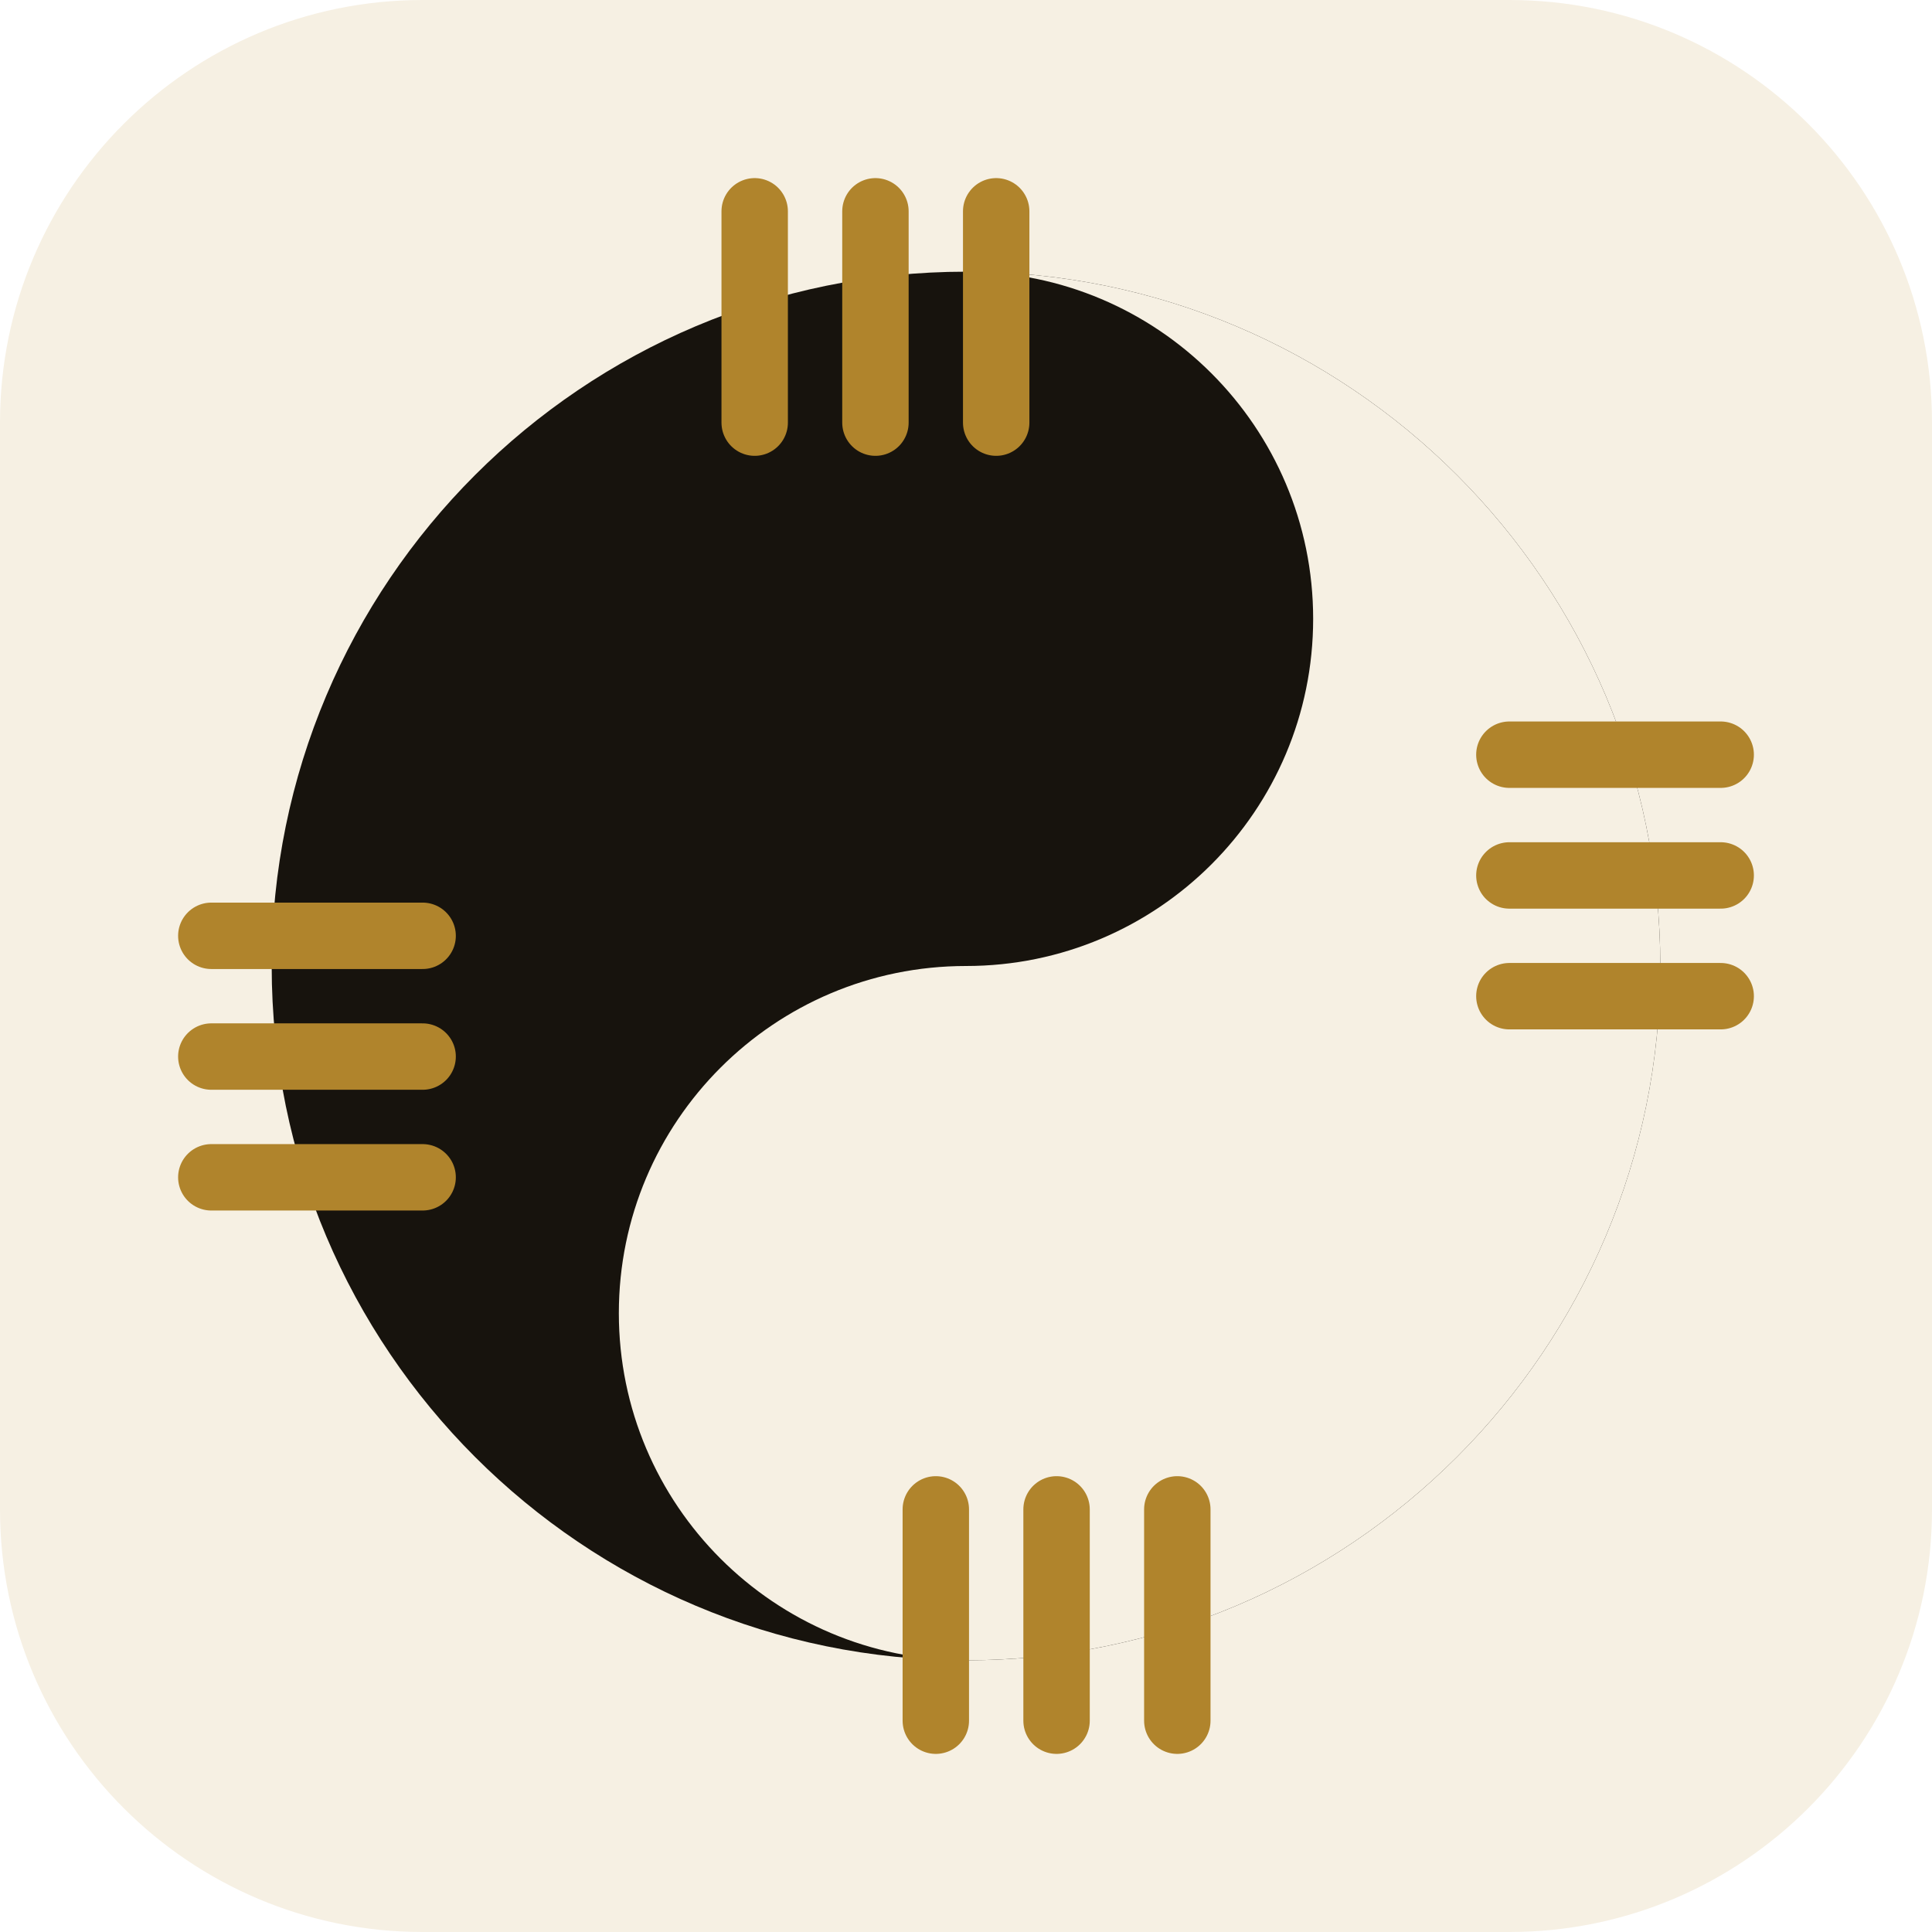
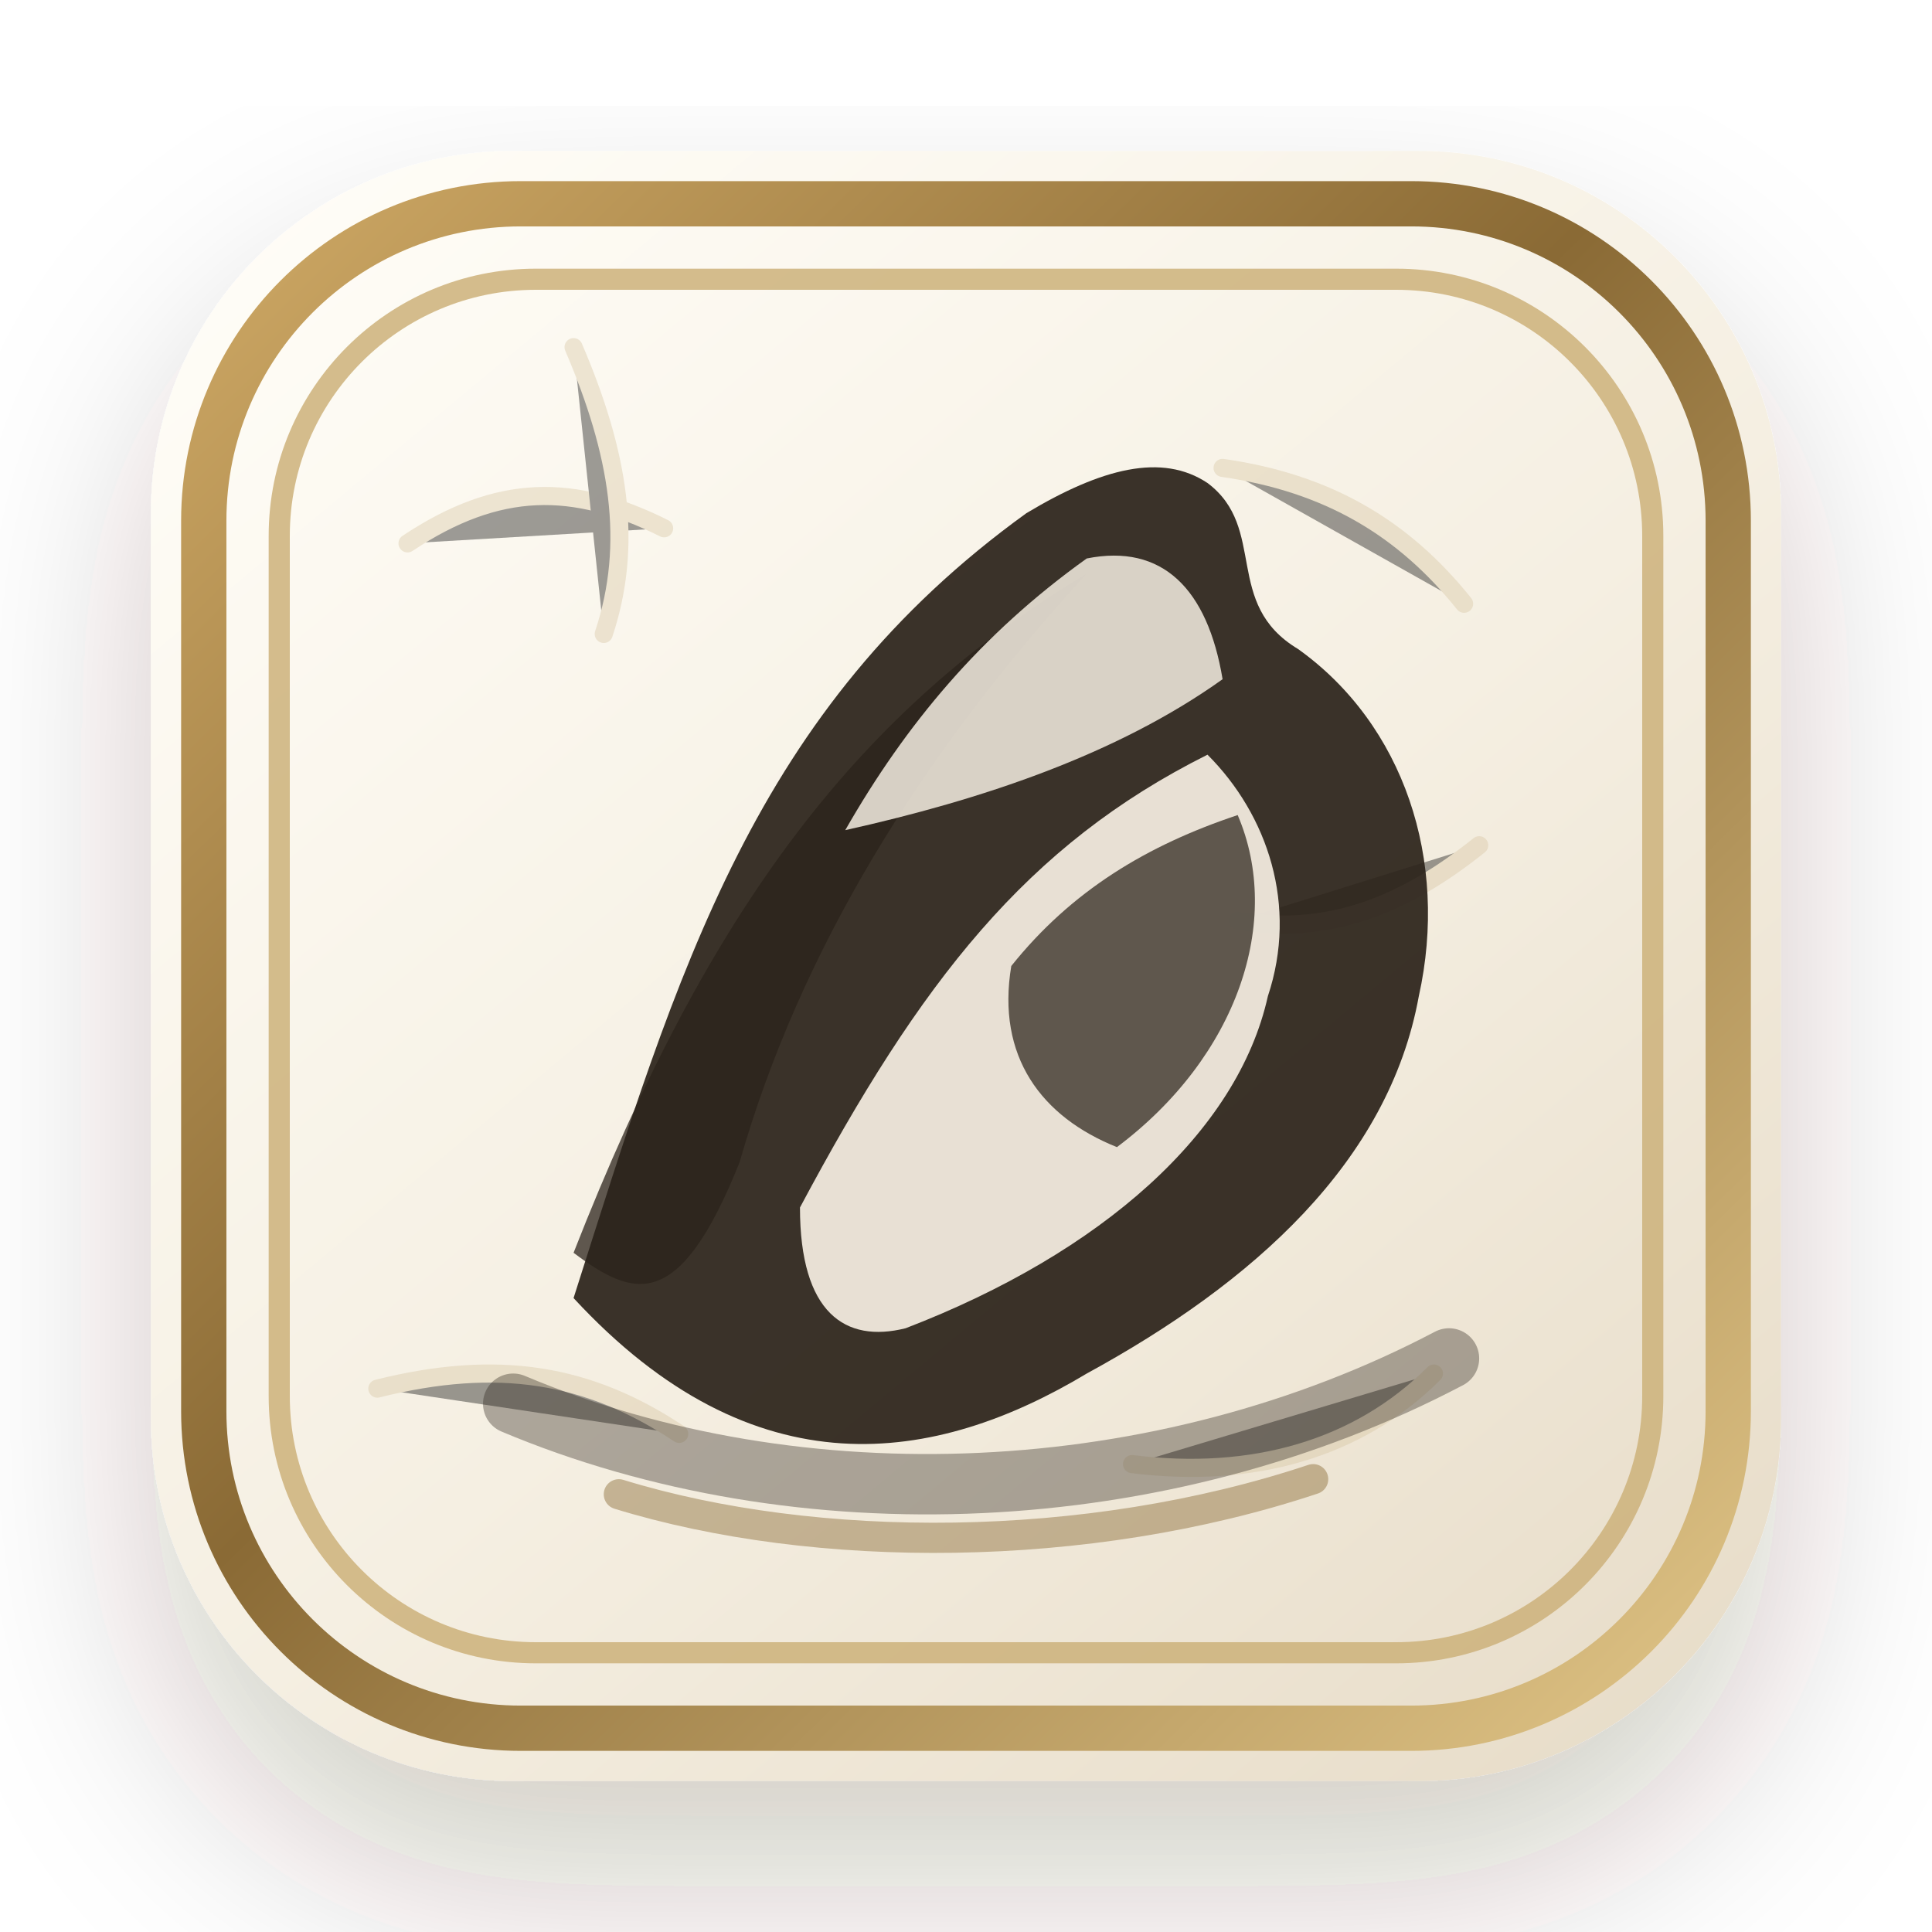
- <svg xmlns="http://www.w3.org/2000/svg" viewBox="0 0 64 64">
-   <rect width="64" height="64" rx="14" fill="#f6f0e3" />
-   <circle cx="32" cy="32" r="23" fill="#17130d" />
-   <path d="M32 9a11.5 11.5 0 0 1 0 23 11.5 11.5 0 0 0 0 23 23 23 0 1 0 0-46Z" fill="#f6f0e3" />
-   <circle cx="32" cy="20.5" r="4" fill="#17130d" />
-   <circle cx="32" cy="43.5" r="4" fill="#f6f0e3" />
-   <g stroke="#b0842c" stroke-width="2.2" stroke-linecap="round">
-     <path d="M7 31h7" />
-     <path d="M7 35h7" />
-     <path d="M7 39h7" />
-     <path d="M50 25h7" />
-     <path d="M50 29h7" />
-     <path d="M50 33h7" />
-     <path d="M25 7v7" />
-     <path d="M29 7v7" />
-     <path d="M33 7v7" />
-     <path d="M31 50v7" />
-     <path d="M35 50v7" />
-     <path d="M39 50v7" />
+ <svg xmlns="http://www.w3.org/2000/svg" viewBox="0 0 128 128">
+   <defs>
+     <linearGradient id="paper" x1="18" y1="12" x2="108" y2="120" gradientUnits="userSpaceOnUse">
+       <stop stop-color="#fffdf7" />
+       <stop offset="0.54" stop-color="#f5efe2" />
+       <stop offset="1" stop-color="#e7dcc8" />
+     </linearGradient>
+     <linearGradient id="gold" x1="19" y1="18" x2="109" y2="110" gradientUnits="userSpaceOnUse">
+       <stop stop-color="#c7a260" />
+       <stop offset="0.45" stop-color="#8a6a35" />
+       <stop offset="1" stop-color="#d9bd80" />
+     </linearGradient>
+     <filter id="shadow" x="-20%" y="-20%" width="140%" height="150%">
+       <feDropShadow dx="0" dy="7" stdDeviation="7" flood-color="#3b2b18" flood-opacity="0.22" />
+     </filter>
+   </defs>
+   <rect x="10" y="10" width="108" height="108" rx="24" fill="url(#paper)" filter="url(#shadow)" />
+   <rect x="13.5" y="13.5" width="101" height="101" rx="21" fill="none" stroke="url(#gold)" stroke-width="3" />
+   <rect x="18.5" y="18.5" width="91" height="91" rx="17" fill="none" stroke="#cdb17a" stroke-width="1.4" opacity="0.85" />
+   <g opacity="0.38" stroke="#d4c29f" stroke-width="1.2" stroke-linecap="round">
+     <path d="M27 36c6-4 11-4 17-1" />
+     <path d="M81 31c7 1 12 4 16 9" />
+     <path d="M25 92c8-2 14-1 20 3" />
+     <path d="M75 97c8 1 15-1 20-6" />
+     <path d="M38 23c3 7 4 13 2 19" />
+     <path d="M98 56c-5 4-10 6-16 5" />
  </g>
+   <g fill="#2a2219">
+     <path d="M38 86c7-22 12-39 30-52 5-3 9-4 12-2 4 3 1 8 6 11 7 5 10 14 8 23-2 11-11 19-22 25-10 6-22 8-34-5Z" opacity="0.92" />
+     <path d="M53 80c8-15 15-24 27-30 4 4 6 10 4 16-2 9-11 17-24 22-4 1-7-1-7-8Z" fill="#f6efe3" opacity="0.92" />
+     <path d="M49 77c4-14 12-27 23-39-15 9-25 22-34 45 4 3 7 4 11-6Z" opacity="0.74" />
+     <path d="M72 37c-7 5-12 11-16 18 9-2 18-5 25-10-1-6-4-9-9-8Z" fill="#f7f0e4" opacity="0.84" />
+     <path d="M67 64c4-5 9-8 15-10 3 7 0 16-8 22-5-2-8-6-7-12Z" opacity="0.72" />
+   </g>
+   <path d="M34 93c19 8 43 7 62-3" fill="none" stroke="#2a2219" stroke-width="4" stroke-linecap="round" opacity="0.36" />
+   <path d="M41 99c13 4 31 4 46-1" fill="none" stroke="#8a6a35" stroke-width="2" stroke-linecap="round" opacity="0.45" />
</svg>
